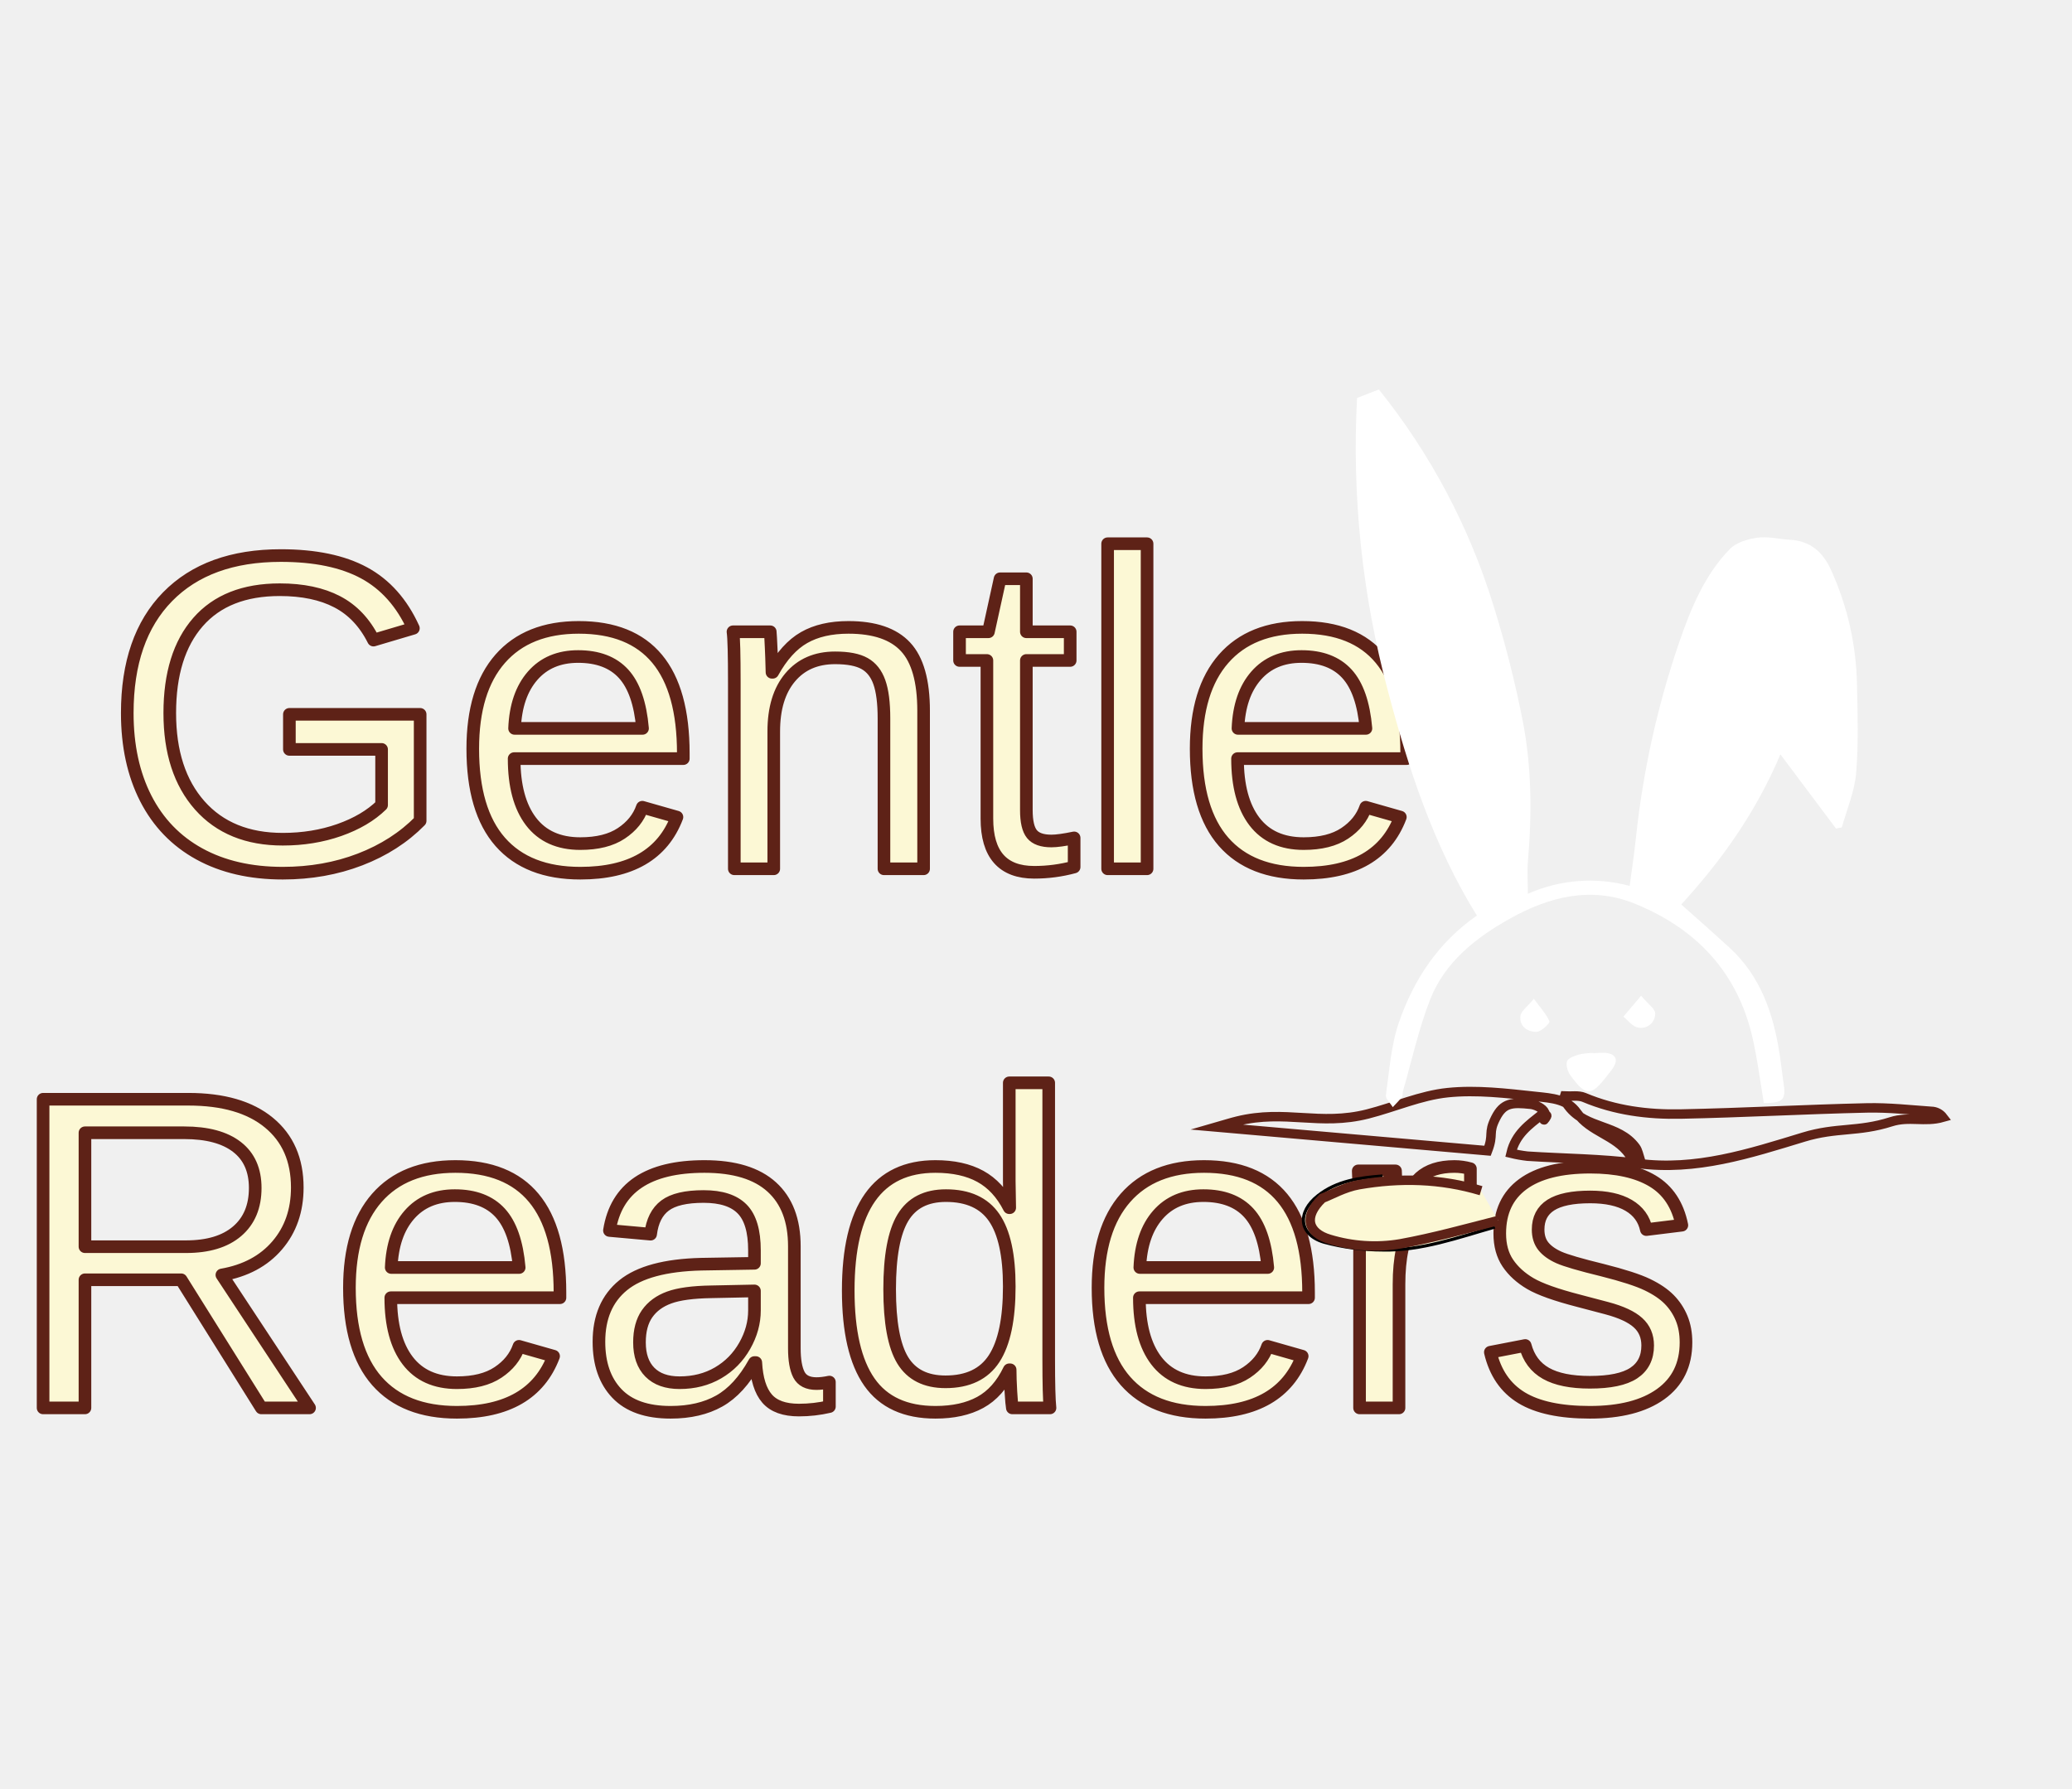
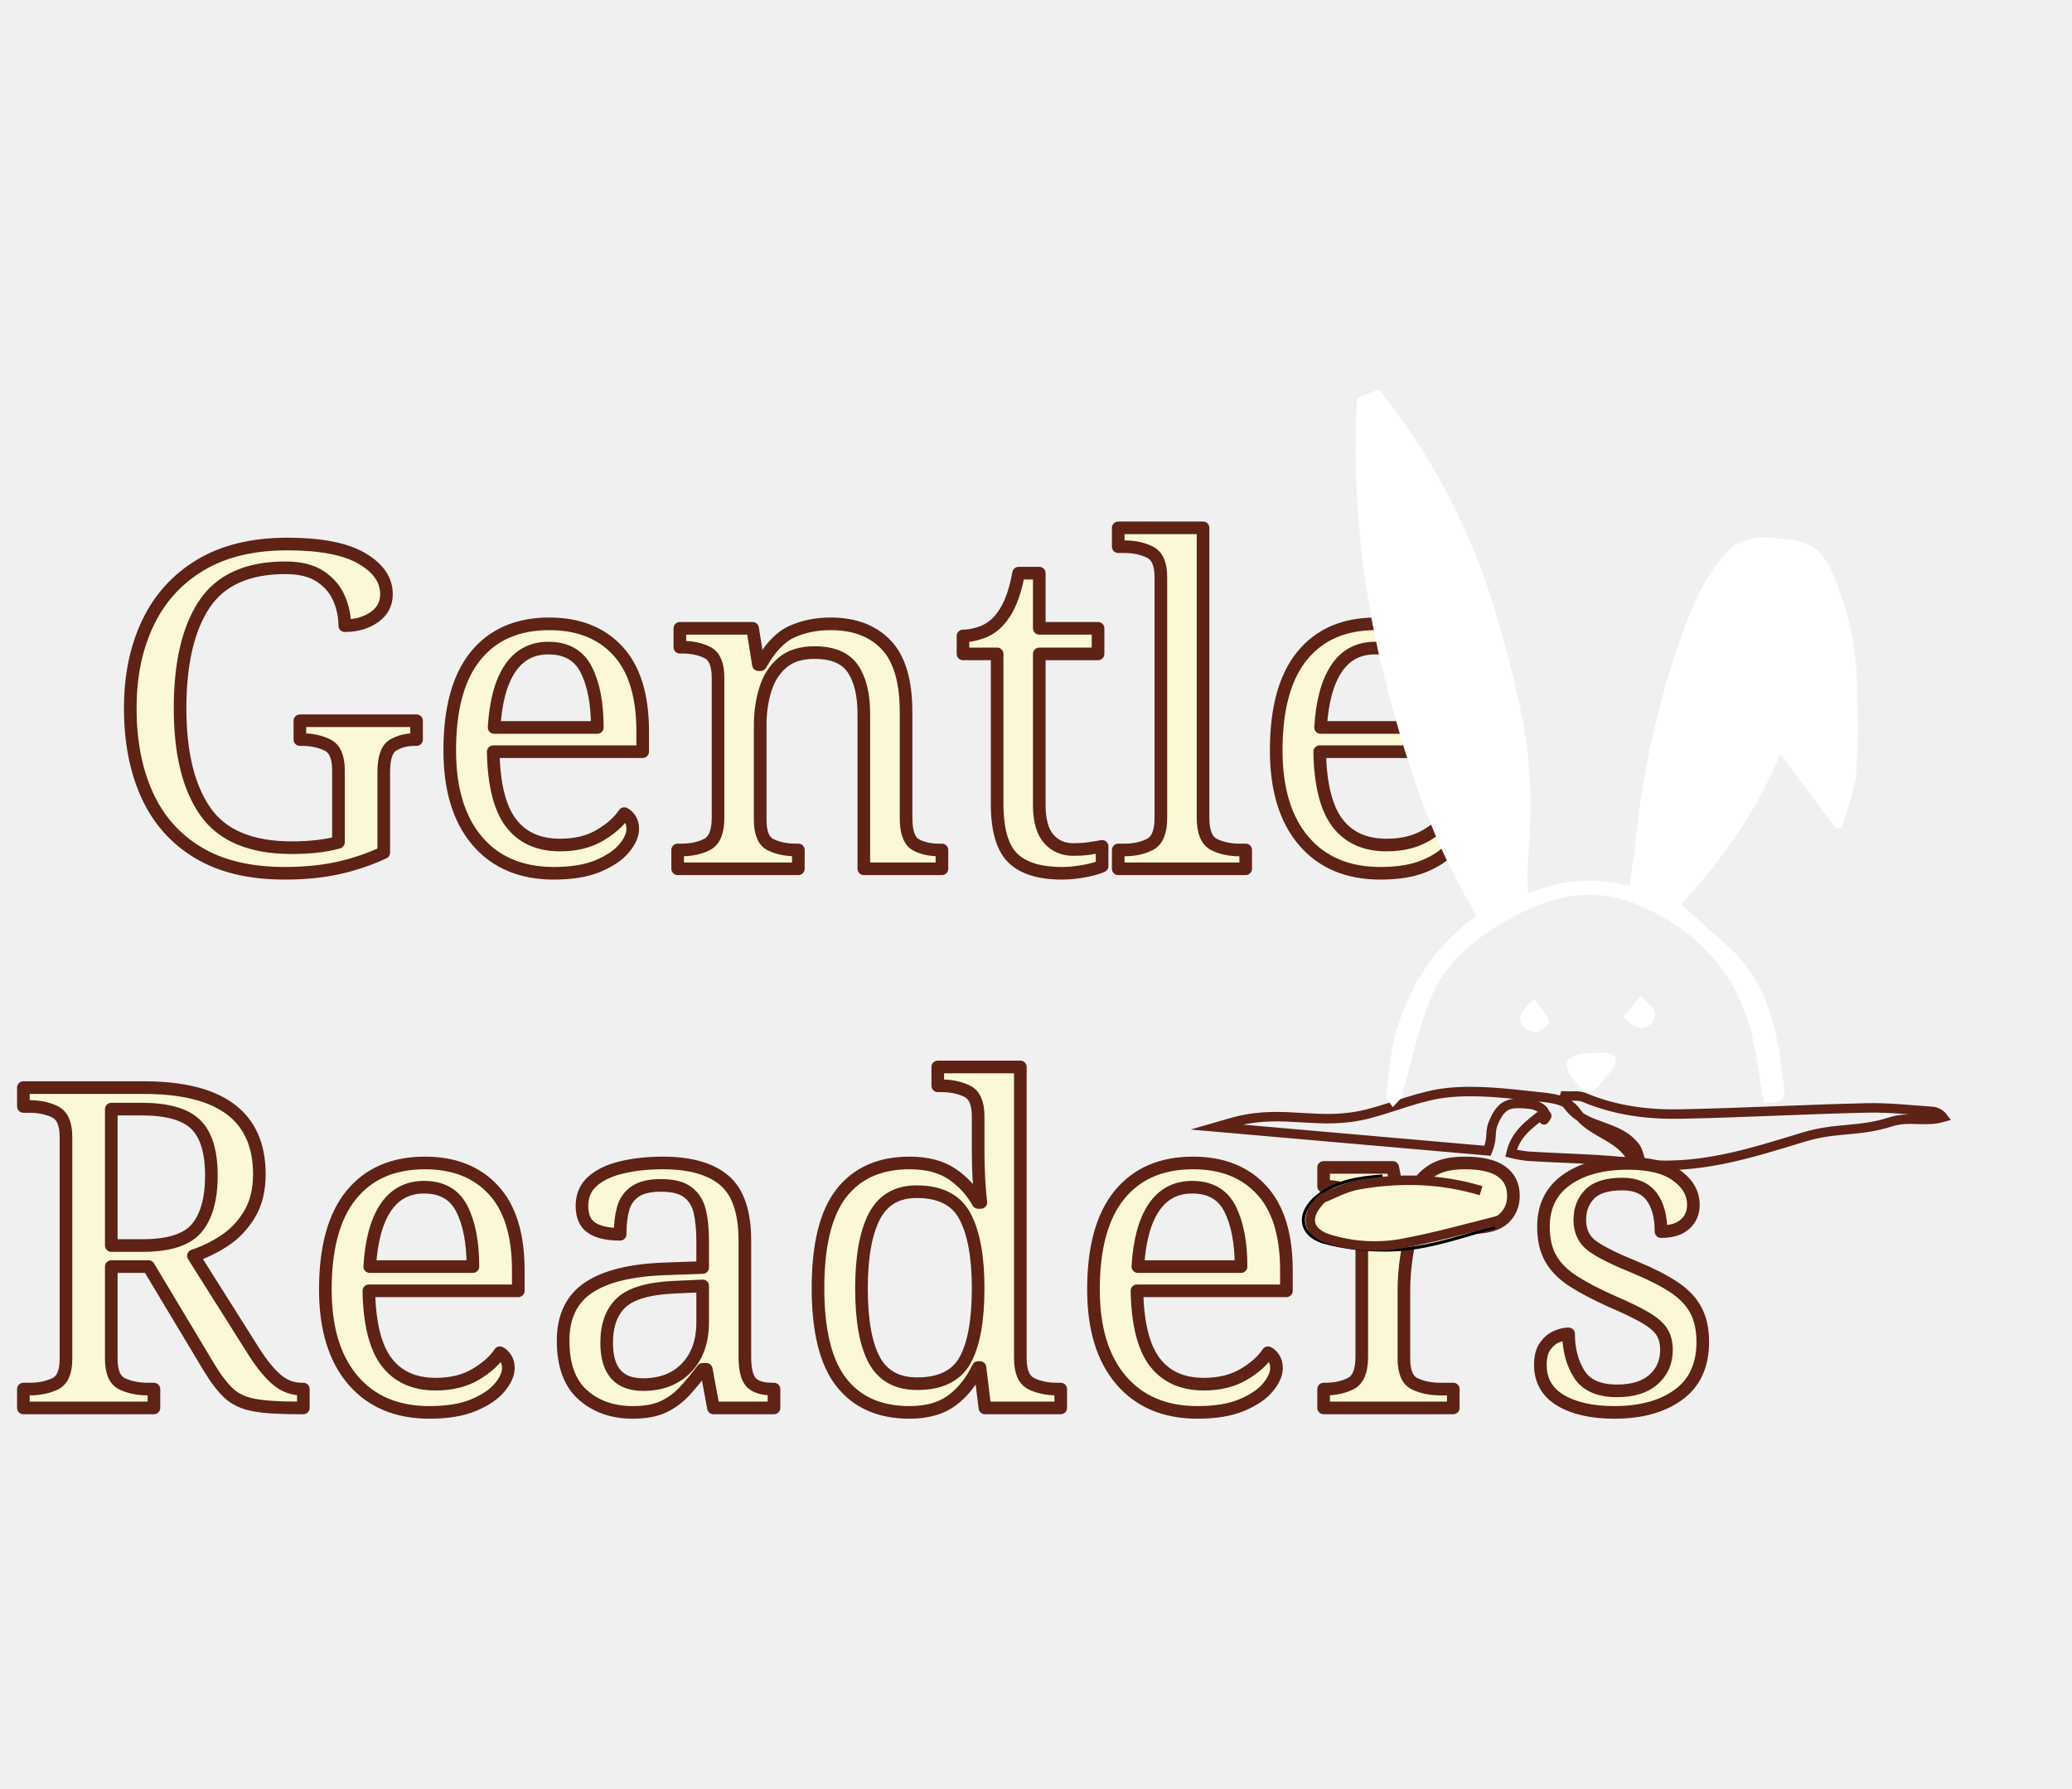
<svg xmlns="http://www.w3.org/2000/svg" id="Layer_1" data-name="Layer 1" viewBox="0 0 656.59 566.96">
  <defs>
    <style>
-       .cls-1{fill:none;}.cls-1,.cls-3,.cls-4,.cls-6,.cls-8{stroke:#5e2217;}.cls-1,.cls-2,.cls-3,.cls-6,.cls-8{stroke-miterlimit:10;}.cls-1,.cls-3{stroke-width:3px;}.cls-2,.cls-3,.cls-4,.cls-7,.cls-8{fill:#fcf8d5;}.cls-2{stroke:#000;}.cls-4{font-size:142.18px;stroke-linejoin:round;stroke-width:4px;font-family:'Dalton White', Arial, Helvetica, sans-serif;}.cls-5{fill:#fff;}
+       .cls-1{fill:none;}.cls-1,.cls-3,.cls-4,.cls-6,.cls-8{stroke:#5e2217;}.cls-1,.cls-2,.cls-3,.cls-6,.cls-8{stroke-miterlimit:10;}.cls-1,.cls-3{stroke-width:3px;}.cls-2,.cls-3,.cls-4,.cls-7,.cls-8{fill:#fcf8d5;}.cls-2{stroke:#000;}.cls-4{font-size:142.18px;stroke-linejoin:round;stroke-width:4px;font-family:'Dalton White', Georgia, serif;}.cls-5{fill:#fff;}
    </style>
  </defs>
  <path class="cls-1" d="M1026.62,485.66a42.59,42.59,0,0,0,5.17.93c11.68.77,23.44.79,35,2.31,18.42,2.43,35.4-3.13,52.51-8.34,10.51-3.21,17.26-1.52,27.74-4.87,5.77-1.84,10.6.24,16.43-1.42a4.84,4.84,0,0,0-3.09-1.84c-7-.48-14-1.29-21-1.13-19.66.45-39.3,1.54-59,1.94-10.44.21-20.76-1.12-30.59-5.26-1.81-.76-4.11-.32-6.18-.44l-.34,1.07c.52.71,1,1.42,1.55,2.12,5.55,7.36,15.8,5.67,21.27,13.09.77,1.06,1,2.57,1.42,3.86l-1.05.6a16.13,16.13,0,0,1-2.39-2.27c-4.37-6.18-12.26-7-16.61-13.21-3-4.28-7.79-4.58-13-5.13-9.27-1-18.74-2.16-27.92-1.21-8.58.88-16.86,4.6-25.35,6.76-15.3,3.88-26-1.5-41.33,2.26-2,.49-4,1.13-6.61,1.88l85.93,7.52c2.08-5.44.06-5.42,2.54-10.35s5.18-5,11.11-4.39c1.61.15,3.93,1.29,4.43,2.57.59,1.55,1.11.46.17,2-1.06,1.72.54-2.58-1.12-1.27C1032.39,476.59,1028.05,479.52,1026.62,485.66Z" transform="translate(-547.79 -120.14)" />
-   <text class="cls-4" x="33.17" y="275.37" font-family="'Dalton White', Arial, Helvetica, sans-serif" font-size="142.18px" fill="#fcf8d5" stroke="#5e2217" stroke-width="4px" text-anchor="start" dominant-baseline="alphabetic">Gentle</text>
-   <text class="cls-4" x="2" y="446.24" font-family="'Dalton White', Arial, Helvetica, sans-serif" font-size="142.18px" fill="#fcf8d5" stroke="#5e2217" stroke-width="4px" text-anchor="start" dominant-baseline="alphabetic">Readers</text>
+   <text class="cls-4" x="33.17" y="275.37" font-family="'Dalton White', Georgia, serif" font-size="142.18px" fill="#fcf8d5" stroke="#5e2217" stroke-width="4px" text-anchor="start" dominant-baseline="alphabetic">Gentle</text>
+   <text class="cls-4" x="2" y="446.24" font-family="'Dalton White', Georgia, serif" font-size="142.18px" fill="#fcf8d5" stroke="#5e2217" stroke-width="4px" text-anchor="start" dominant-baseline="alphabetic">Readers</text>
  <path class="cls-5" d="M977.82,246.28a297,297,0,0,0,9.67,92.41c6.54,24.84,14.45,49.29,28.31,71.65-12.13,8.39-20,20.2-24.73,33.9-2.5,7.29-3,15.28-4.11,23-.16,1.14,1.41,2.54,2.18,3.81,1-1.06,2-2.06,2.91-3.2.32-.42.13-1.19.29-1.76,2.83-9.79,5-19.86,8.7-29.29,4.69-11.8,14.44-19.47,25.24-25.51,12.4-6.93,25.69-10.31,39.43-4.78,19.63,7.91,32.89,21.94,37.55,43.07,1.48,6.67,2.34,13.48,3.47,20.17,6.15,0,7.06-1,6.23-6.5-.48-3.12-.8-6.27-1.29-9.39-2-12.6-6-24.26-15.65-33.19-5.22-4.81-10.57-9.48-15.46-13.85,12.61-13.76,23.62-29.12,31.42-47.58l17.61,23.5,1.85-.34c1.58-5.68,4-11.29,4.52-17.06.79-9.37.49-18.86.28-28.29a91.7,91.7,0,0,0-8.23-36.28c-2.59-5.71-6.58-9.19-13-9.55-3.45-.19-7-1.12-10.31-.66-3.07.42-6.72,1.51-8.76,3.61-8,8.25-12.28,18.69-16,29.46a282.38,282.38,0,0,0-13.73,61.9c-.53,5-1.28,10-2,15.4a48.41,48.41,0,0,0-32.26,2.5c0-3.55-.24-6.86,0-10.12,1.31-15,1.24-30.1-1.67-44.89a345.47,345.47,0,0,0-9.33-36.67,205.92,205.92,0,0,0-36.21-68.16" transform="translate(-547.79 -120.14)" />
  <path class="cls-2" d="M1021.49,509.06c-11.68,3.31-23.25,7.55-35.51,7.26a71.22,71.22,0,0,1-18.68-2.48c-7.94-2.37-8.56-9.45-1.88-14.71,6.05-4.77,13.26-5.7,20.48-6.25" transform="translate(-547.79 -120.14)" />
  <path class="cls-3" d="M1022.52,507c-10.31,2.63-20.6,5.49-31,7.38a49.07,49.07,0,0,1-22.41-1.44c-6.83-2-8.46-7.13-2.3-13,2.7-1,7-3.5,11.59-4.3,13-2.27,26-1.94,38.71,1.89" transform="translate(-547.79 -120.14)" />
  <path class="cls-5" d="M1052.67,454v-.13a23.32,23.32,0,0,0-4.45.48c-1.42.43-3.4,1.07-3.84,2.15s.15,3.24,1,4.41c5,6.84,6.62,6.8,11.72.13.64-.84,1.34-1.63,1.9-2.51,1.71-2.73.64-4.27-2.27-4.68A22.87,22.87,0,0,0,1052.67,454Z" transform="translate(-547.79 -120.14)" />
  <path class="cls-5" d="M1067.84,435.74l-5.62,6.64c1.5,1.19,2.87,3.11,4.54,3.42a4.5,4.5,0,0,0,5.55-4.41C1072.34,439.9,1070,438.38,1067.84,435.74Z" transform="translate(-547.79 -120.14)" />
  <path class="cls-5" d="M1033.85,436.71c-2,2.47-4.06,3.86-4.26,5.47-.39,3.24,2.25,5.07,5.1,5,1.48,0,4.31-2.77,4.1-3.29C1037.86,441.59,1036,439.69,1033.85,436.71Z" transform="translate(-547.79 -120.14)" />
</svg>
